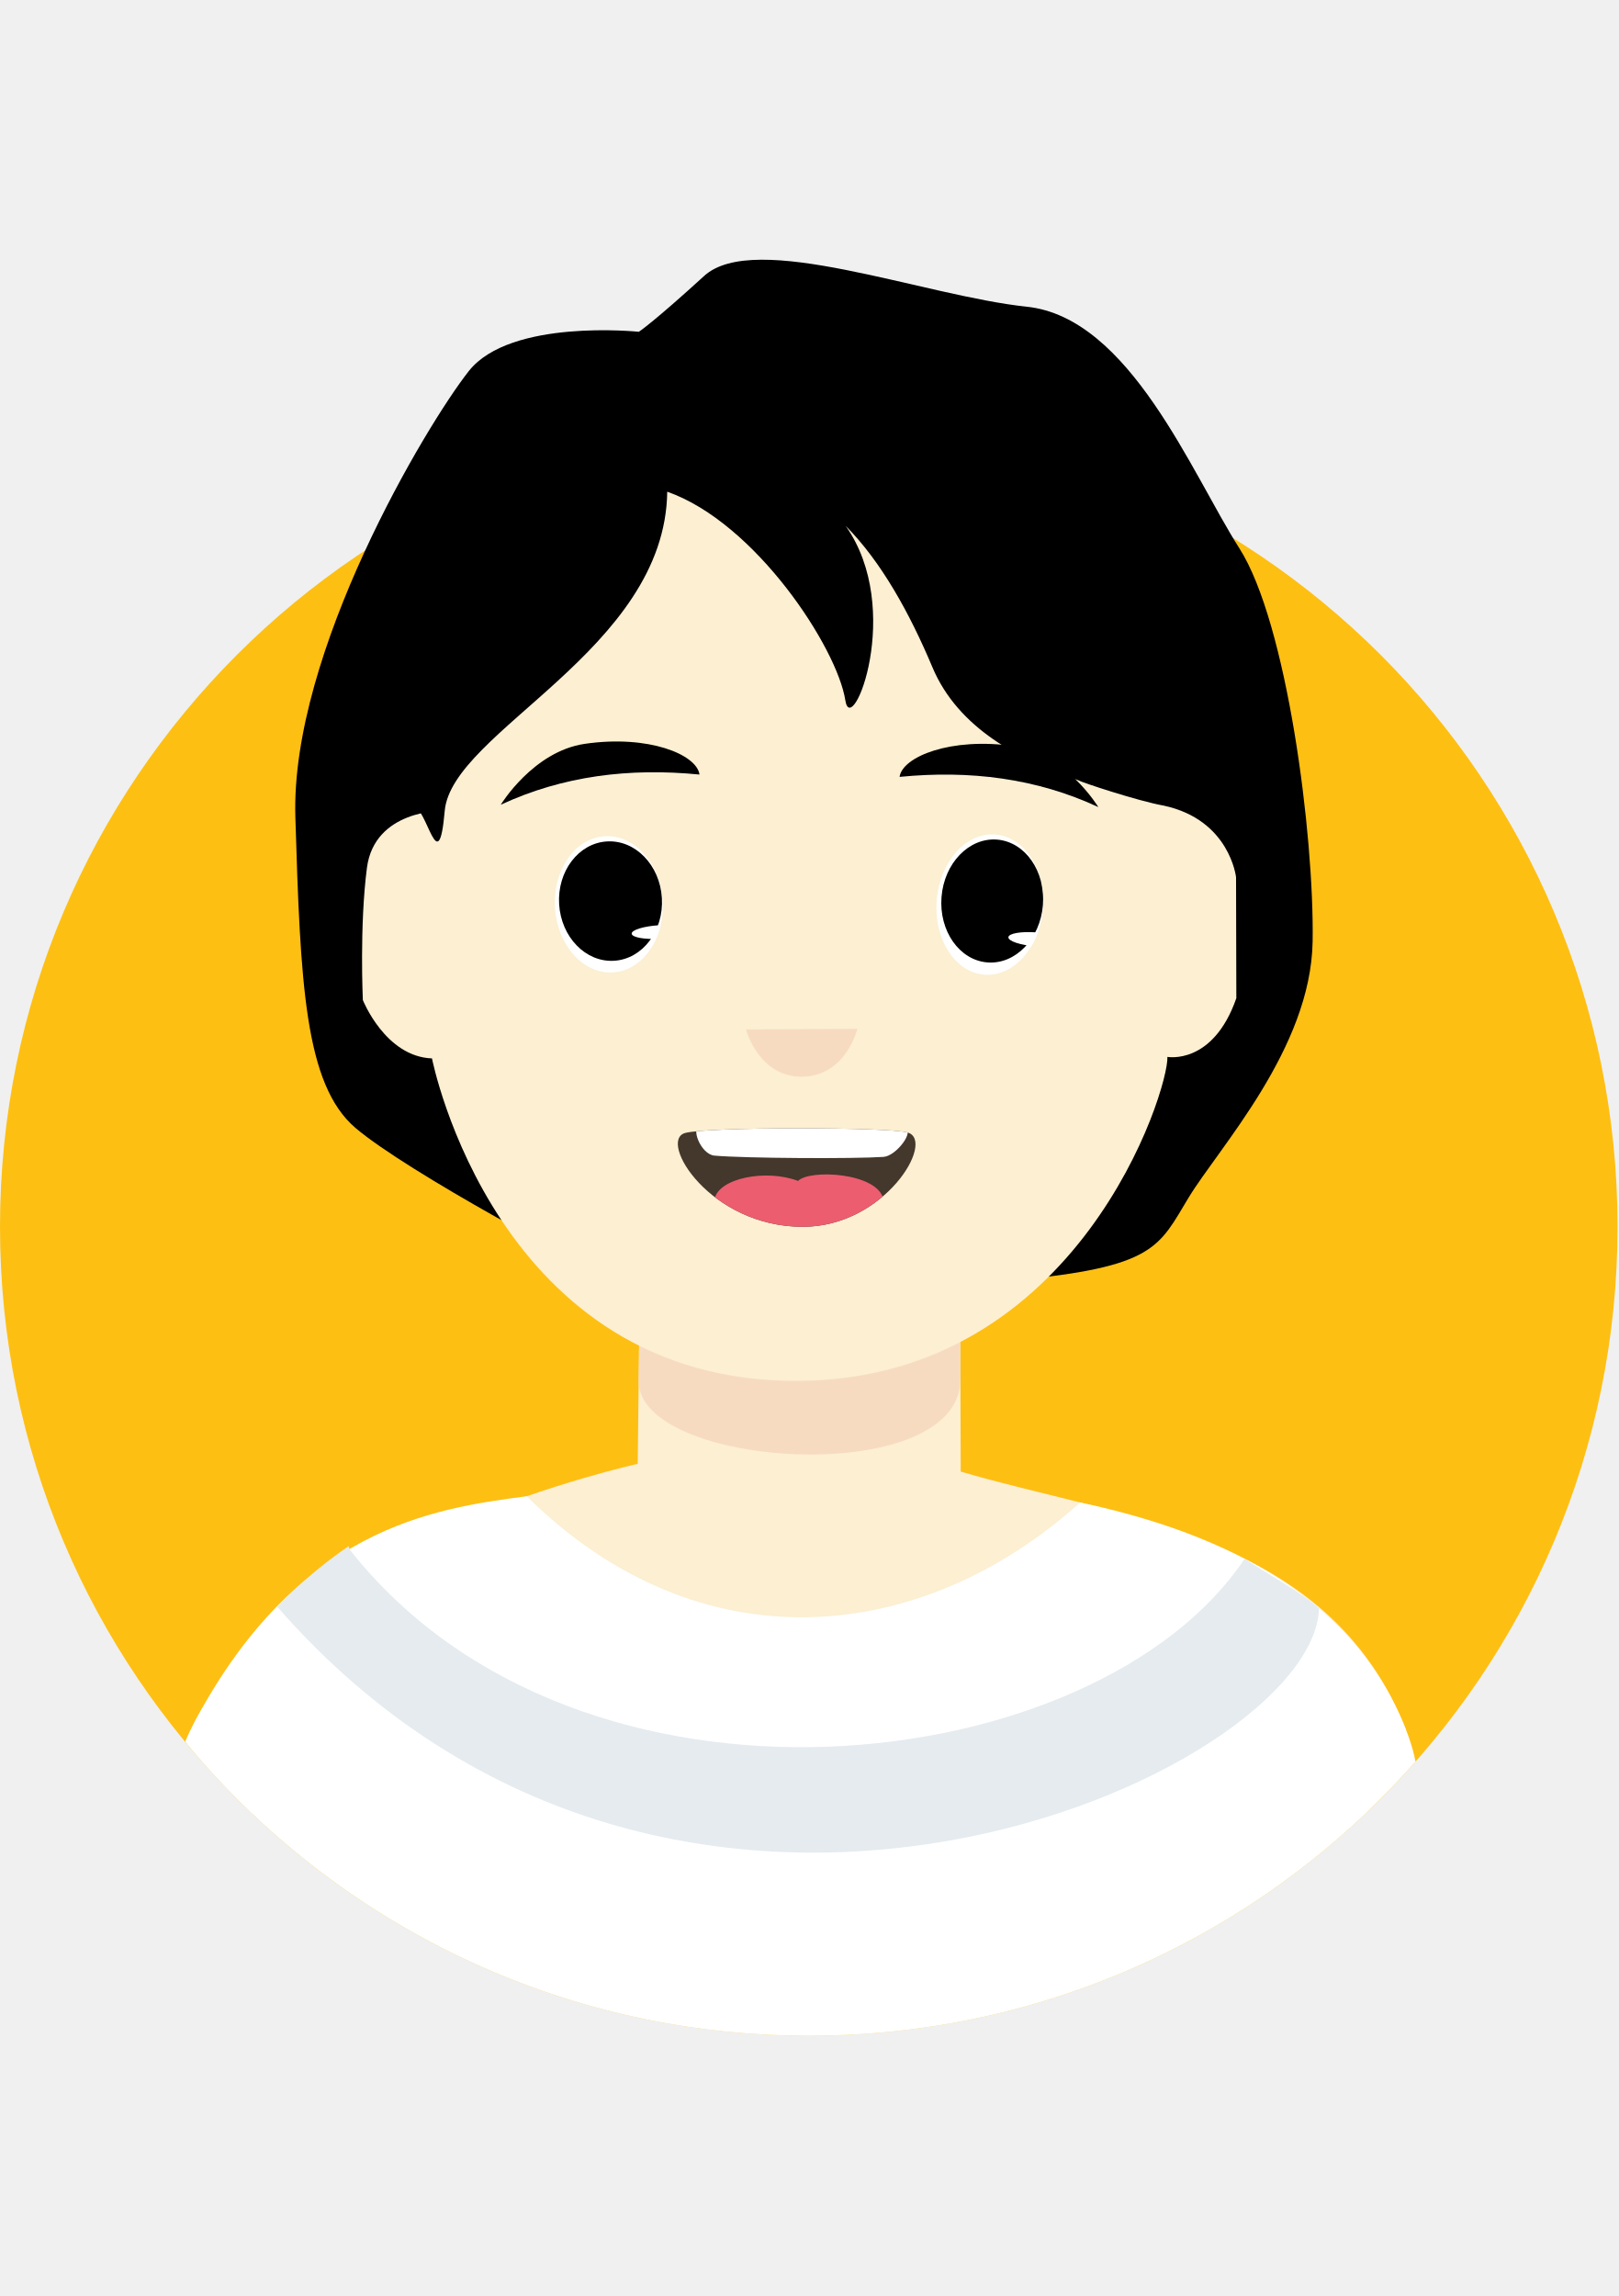
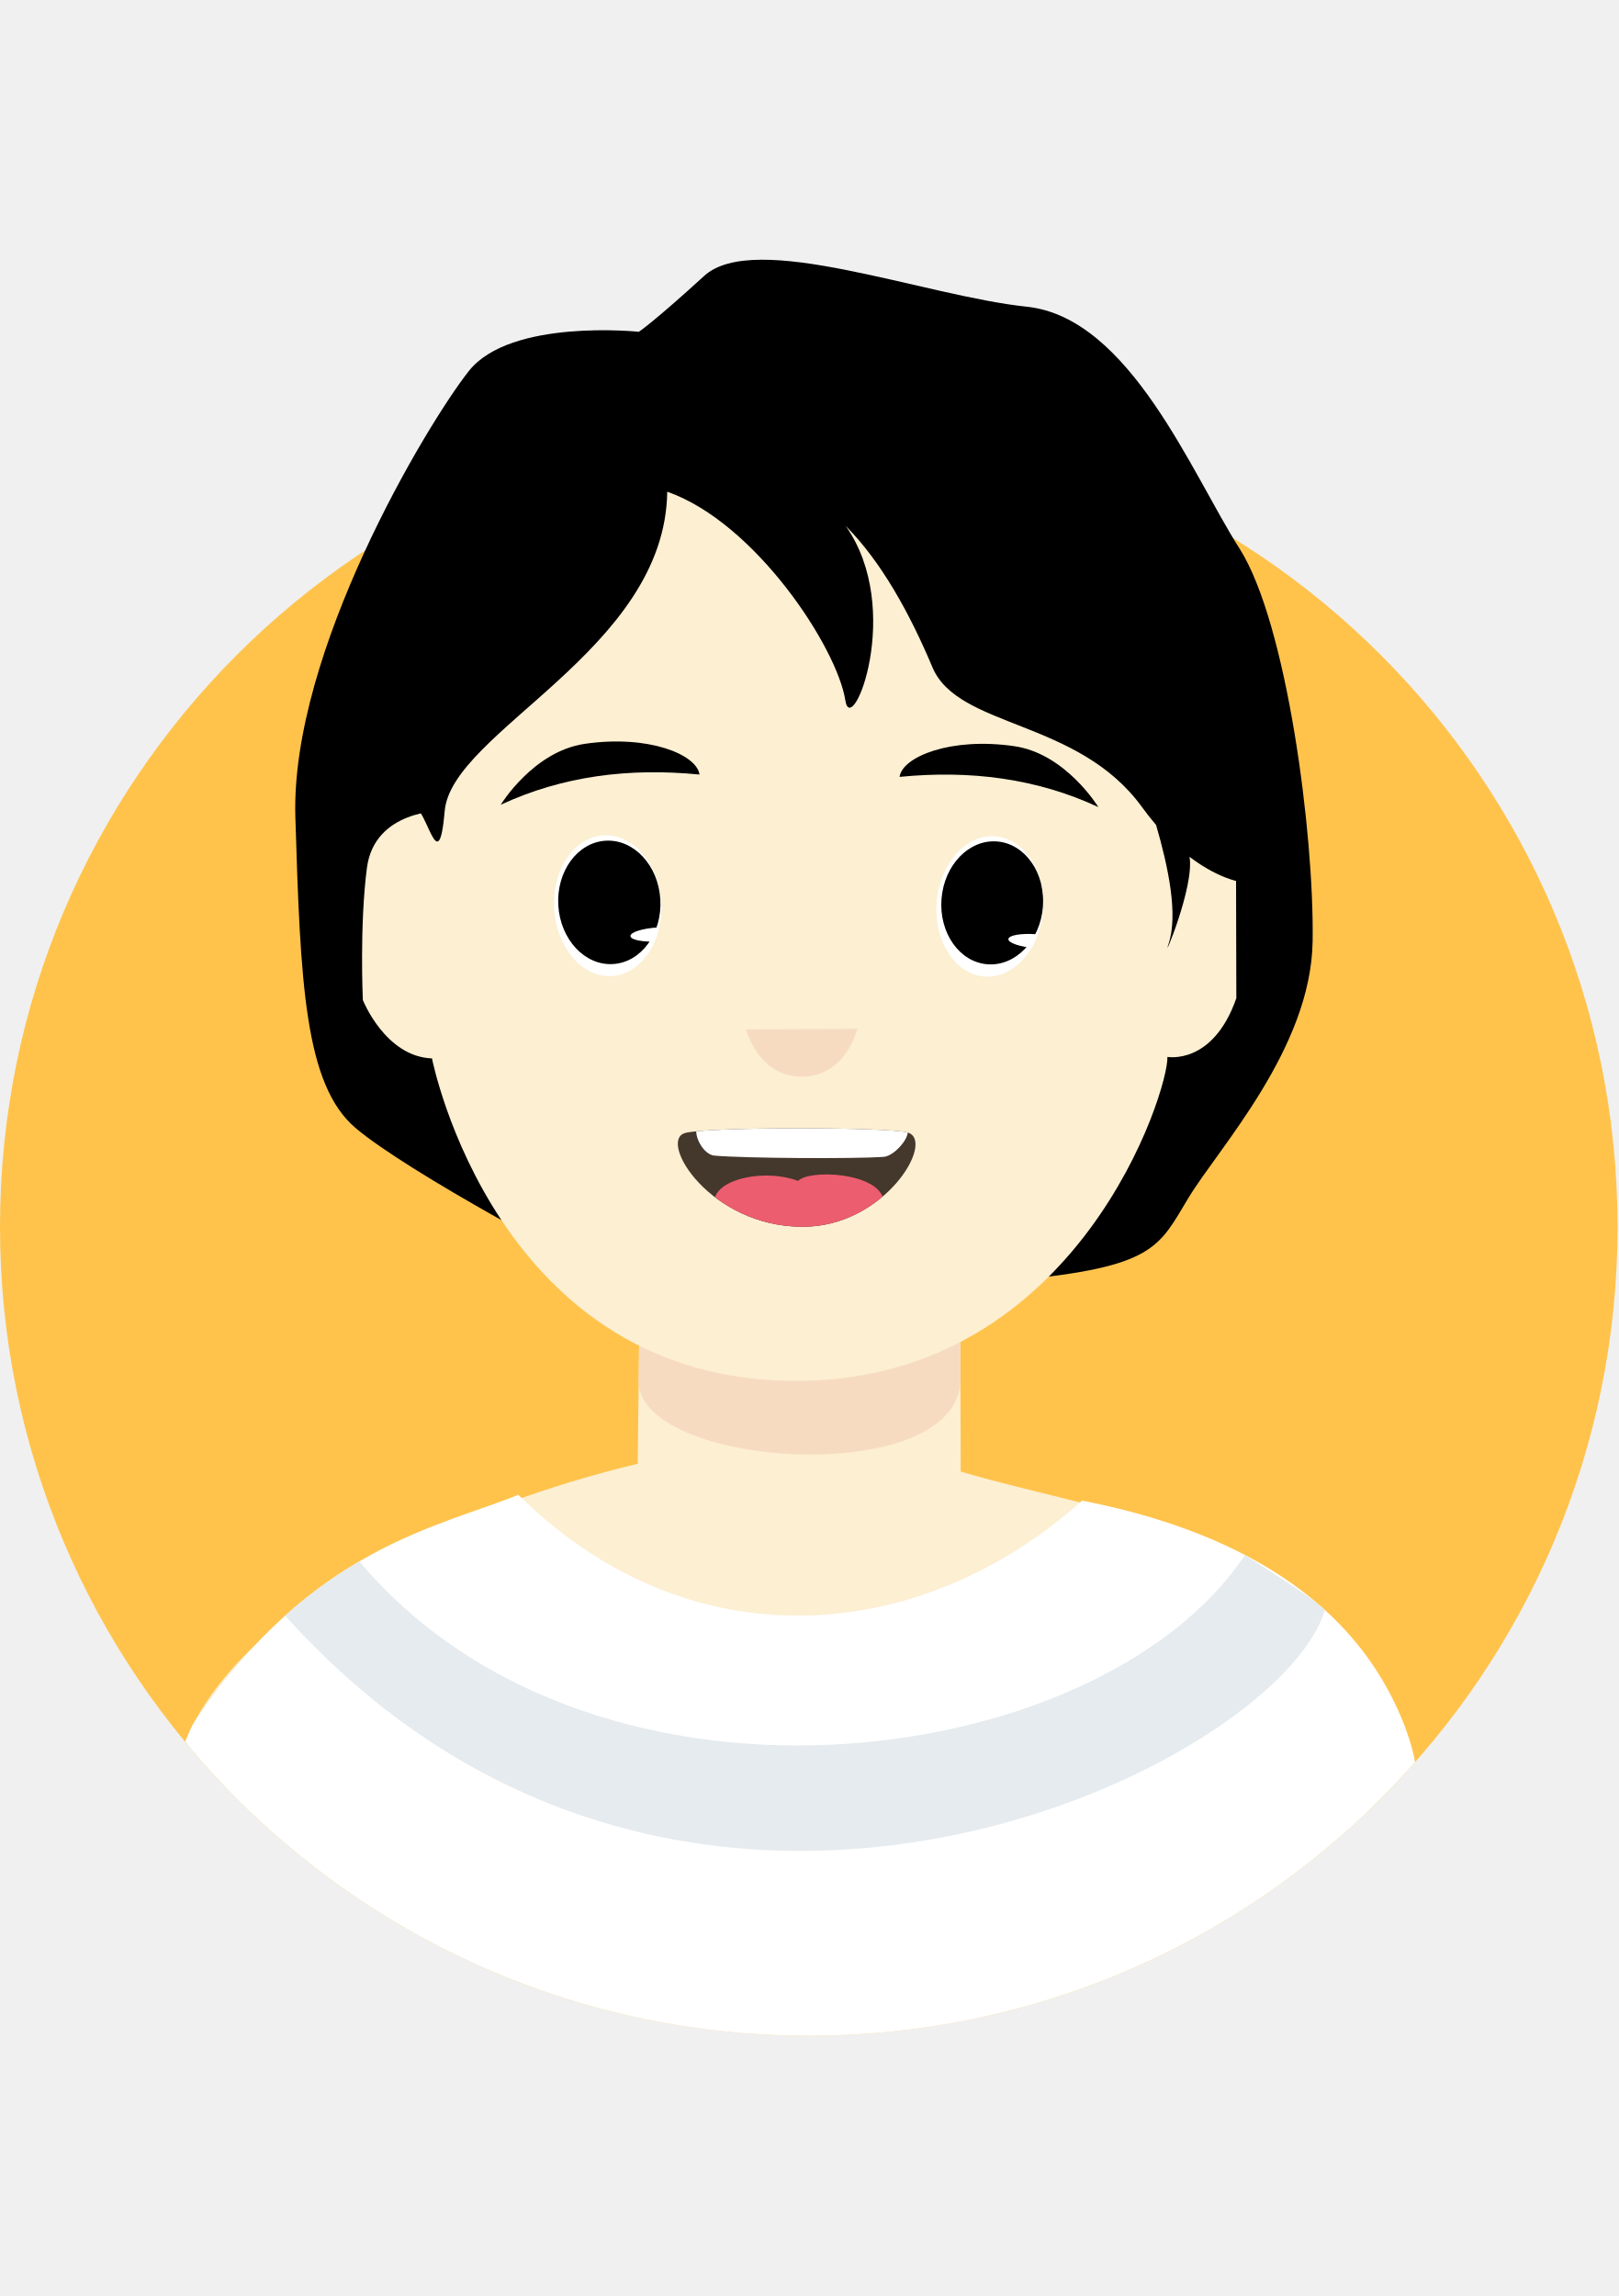
<svg xmlns="http://www.w3.org/2000/svg" width="100%" height="100%" viewBox="0 0 1749 2481" version="1.1" xml:space="preserve" style="fill-rule:evenodd;clip-rule:evenodd;stroke-linejoin:round;stroke-miterlimit:2;">
  <g id="wo" transform="matrix(1.48064,0,0,1.48064,-466.253,-510.578)">
    <g transform="matrix(1,0,0,1,15.2678,33.8025)">
-       <circle cx="889.926" cy="1206.36" r="590.295" style="fill:rgb(254,191,19);" />
+       <circle cx="889.926" cy="1206.36" r="590.295" style="fill:rgb(255,195,76);" />
      <clipPath id="_clip1">
        <circle cx="889.926" cy="1206.36" r="590.295" />
      </clipPath>
      <g clip-path="url(#_clip1)">
        <g transform="matrix(1,0,0,1,-15.2678,-33.8025)">
          <path d="M451.498,1617.64C453.218,1611.89 454.579,1605.69 457.689,1600.03C530.198,1468.03 780.336,1413.14 780.336,1413.14L781.349,1326.93L1015.79,1324.27L1016.1,1418.78C1129.23,1452.38 1284.65,1463.58 1341.07,1607.13C1338.14,1627.62 1327.83,1647.94 1312.04,1667.7C1206.12,1768.53 1062.83,1830.45 905.193,1830.45C722.91,1830.45 559.813,1747.65 451.498,1617.64Z" style="fill:rgb(252,239,210);" />
        </g>
        <g transform="matrix(1,0,0,1,-15.2678,-33.8025)">
          <path d="M781.349,1326.93L781.047,1352.62C780.27,1416.4 1013.27,1431.68 1015.88,1352.62L1015.79,1324.27L781.349,1326.93Z" style="fill:rgb(247,219,193);" />
        </g>
        <g transform="matrix(1,0,0,1,-15.2678,-33.8025)">
-           <path d="M450.045,1615.89C452.254,1610.69 454.797,1605.41 457.689,1600.03C532.334,1461.16 628.601,1445.88 699.307,1436.8C825.83,1561.84 987.466,1545.63 1103.27,1441.34C1192.36,1460.25 1299.64,1501.71 1341.07,1607.13C1362.99,1662.89 1336.18,1675.95 1320.39,1695.71C1214.47,1796.54 1056.1,1879.64 898.462,1879.64C715.362,1879.64 558.352,1746.91 450.045,1615.89Z" style="fill:white;" />
-         </g>
-         <g transform="matrix(1,0,0,1,-15.2678,-33.8025)">
-           <path d="M1277.59,1518.69C1274.04,1639.06 809.291,1851.58 517.226,1517.44C533.992,1499.99 551.537,1485.41 569.267,1473.25C569.613,1474.17 569.966,1475.08 570.327,1475.99C738.426,1689.02 1115.99,1643.68 1223.3,1482.41C1237.03,1491.87 1265.37,1507.11 1277.59,1518.69Z" style="fill:rgb(229,235,238);" />
+           <path d="M450.045,1615.89C452.254,1610.69 454.259,1605.08 457.689,1600.03C542.882,1474.48 634.117,1459.63 693.231,1435.74C819.754,1560.78 988.817,1544.28 1104.62,1439.98C1195.37,1457.67 1301.57,1500.28 1341.07,1607.13C1361.85,1663.32 1336.18,1675.95 1320.39,1695.71C1214.47,1796.54 1056.1,1879.64 898.462,1879.64C715.362,1879.64 558.352,1746.91 450.045,1615.89Z" style="fill:white;" />
+           <clipPath id="_clip2">
+             <path d="M450.045,1615.89C452.254,1610.69 454.259,1605.08 457.689,1600.03C542.882,1474.48 634.117,1459.63 693.231,1435.74C819.754,1560.78 988.817,1544.28 1104.62,1439.98C1195.37,1457.67 1301.57,1500.28 1341.07,1607.13C1361.85,1663.32 1336.18,1675.95 1320.39,1695.71C1214.47,1796.54 1056.1,1879.64 898.462,1879.64C715.362,1879.64 558.352,1746.91 450.045,1615.89Z" />
+           </clipPath>
+           <g clip-path="url(#_clip2)">
+             <path d="M1281.83,1519.74C1248.52,1634.42 809.291,1851.58 517.226,1517.44C533.992,1499.99 551.537,1485.41 569.267,1473.25C569.613,1474.17 569.966,1475.08 570.327,1475.99C738.426,1689.02 1116.29,1640.95 1223.59,1479.68C1237.32,1489.13 1269.61,1508.15 1281.83,1519.74Z" style="fill:rgb(229,235,238);" />
+           </g>
        </g>
      </g>
    </g>
    <path d="M781.173,586.98C781.173,586.98 687.408,577.112 657.046,615.664C625.999,655.086 526.797,820.82 530.476,941.286C534.156,1061.75 537.092,1136.37 574.438,1168.08C611.785,1199.79 741.478,1270.01 781.173,1286.94C820.868,1303.87 952.392,1288.87 1055.27,1279.19C1158.14,1269.52 1160.58,1254.93 1182.48,1218.78C1204.38,1182.62 1271.7,1110.14 1272.94,1031.96C1274.18,953.793 1254.11,799.203 1219.47,744.979C1184.83,690.756 1139.59,576.594 1064.27,568.672C988.957,560.75 865.799,512.452 828.796,546.25C791.793,580.048 781.173,586.98 781.173,586.98Z" />
    <path d="M874.016,591.699C874.016,591.699 607.207,575.034 637.368,936.509C637.368,936.509 588.184,935.91 582.696,978.258C577.208,1020.61 579.736,1074.69 579.736,1074.69C579.736,1074.69 596.123,1116.01 630.189,1117.27C630.189,1117.27 676.667,1354.86 898.86,1352.6C1102.78,1350.53 1168.09,1139.7 1166.95,1116.16C1166.95,1116.16 1200.18,1122.39 1217.26,1073.3L1217.05,985.036C1217.05,985.036 1212.52,943.073 1164.16,932.759C1164.16,932.759 1216.52,544.068 874.016,591.699Z" style="fill:rgb(252,239,210);" />
    <path d="M814.776,1171.75C830.383,1167.08 963.748,1167.26 977.452,1171.37C997.876,1177.51 960.661,1240.26 900.687,1240.16C833.072,1240.04 795.204,1177.6 814.776,1171.75Z" style="fill:rgb(68,55,43);" />
-     <clipPath id="_clip2">
+     <clipPath id="_clip3">
      <path d="M814.776,1171.75C830.383,1167.08 963.748,1167.26 977.452,1171.37C997.876,1177.51 960.661,1240.26 900.687,1240.16C833.072,1240.04 795.204,1177.6 814.776,1171.75Z" />
    </clipPath>
-     <g clip-path="url(#_clip2)">
+     <g clip-path="url(#_clip3)">
      <g transform="matrix(1,0,0,1,0,-1)">
        <path d="M826.367,1166.81C818.282,1167.99 826.358,1188.33 836.326,1189.21C859.076,1191.21 938.171,1191.61 959.77,1190.14C969.138,1189.5 983.347,1170.55 974.841,1169.07C952.608,1165.18 849.453,1163.46 826.367,1166.81Z" style="fill:white;" />
      </g>
      <g transform="matrix(1,0,0,1,0,-20)">
        <path d="M836.351,1240.16C839.173,1224.57 874.182,1217.81 897.363,1226.68C905.61,1218.04 955.475,1220.44 959.735,1240.16C961.173,1246.81 918.615,1267.53 898.051,1267.53C877.487,1267.53 835.138,1246.86 836.351,1240.16Z" style="fill:rgb(236,93,112);" />
      </g>
    </g>
    <g transform="matrix(0.717105,-0.00870501,0.00963115,0.793399,245.12,241.405)">
      <path d="M841.955,1086.56L955.307,1087.21C955.307,1087.21 943.388,1130.39 898.86,1130.6C854.332,1130.82 841.955,1086.56 841.955,1086.56Z" style="fill:rgb(247,219,193);" />
    </g>
-     <path d="M781.173,606.013L781.173,606.013C828.402,530.994 1003.06,599.376 1080.99,609.419C1184.95,622.817 1223.62,891.873 1164.16,932.759C1145.49,929.462 1102.93,915.323 1102.51,914.494C1059.15,899.567 1014.25,876.497 995.452,831.819C978.811,792.26 958.044,754.67 932.113,728.613C975.131,789.472 936.4,884.891 931.89,855.974C925.892,817.524 866.313,726.246 801.886,703.684C800.435,819.398 644.562,878.385 639.479,936.676C634.966,988.427 626.744,934.013 616.445,933.252C576.509,930.304 653.262,583.111 734.906,588.74C751.772,589.903 767.547,596.975 781.173,606.013Z" />
    <g>
      <path d="M971.473,911.809C973.425,897.231 1008.63,882.592 1055.23,889.404C1092.89,894.91 1116.52,933.841 1116.52,933.841C1071.39,912.83 1022.75,906.763 971.473,911.809Z" />
-       <g transform="matrix(1.03908,0.0815815,-0.0839217,1.06889,51.674,-158.083)">
+       <g transform="matrix(1.03908,0.0815815,-0.0839217,1.06889,51.674,-156.732)">
        <ellipse cx="1030.11" cy="1009.5" rx="37.324" ry="47.842" style="fill:white;" />
-         <clipPath id="_clip3">
+         <clipPath id="_clip4">
          <ellipse cx="1030.11" cy="1009.5" rx="37.324" ry="47.842" />
        </clipPath>
-         <g clip-path="url(#_clip3)">
+         <g clip-path="url(#_clip4)">
          <g transform="matrix(0.954173,2.01357e-17,4.54003e-17,0.876356,48.6975,122.273)">
            <ellipse cx="1030.11" cy="1009.5" rx="37.324" ry="47.842" />
          </g>
          <g transform="matrix(0.520893,-2.71449e-17,2.49581e-17,0.0994141,527.738,930.297)">
            <ellipse cx="1030.11" cy="1009.5" rx="37.324" ry="47.842" style="fill:white;" />
          </g>
        </g>
      </g>
    </g>
    <g transform="matrix(-1,0,0,1,1796.91,-1.70454)">
      <path d="M971.473,911.809C973.425,897.231 1008.63,882.592 1055.23,889.404C1092.89,894.91 1116.52,933.841 1116.52,933.841C1071.39,912.83 1022.75,906.763 971.473,911.809Z" />
-       <g transform="matrix(-1.05292,-0.0633646,-0.0624975,1.03852,2185.37,23.4039)">
+       <g transform="matrix(-1.04533,-0.0629079,-0.0646027,1.0735,2180.53,-11.3649)">
        <ellipse cx="1030.11" cy="1009.5" rx="37.324" ry="47.842" style="fill:white;" />
-         <clipPath id="_clip4">
+         <clipPath id="_clip5">
          <ellipse cx="1030.11" cy="1009.5" rx="37.324" ry="47.842" />
        </clipPath>
-         <g clip-path="url(#_clip4)">
+         <g clip-path="url(#_clip5)">
          <g transform="matrix(0.954173,-6.34789e-18,4.54003e-17,0.876356,48.5106,122.634)">
            <ellipse cx="1030.11" cy="1009.5" rx="37.324" ry="47.842" />
          </g>
          <g transform="matrix(0.520893,-4.16026e-17,2.49581e-17,0.0994141,527.551,930.657)">
            <ellipse cx="1030.11" cy="1009.5" rx="37.324" ry="47.842" style="fill:white;" />
          </g>
        </g>
      </g>
    </g>
+     <g transform="matrix(0.675382,0,0,0.675382,314.899,344.835)">
+       <path d="M1249.35,891.417C1244.29,885.523 1239.2,879.1 1234.13,872.108C1165.02,776.754 1035.49,787.201 1007.66,721.049C983.017,662.477 952.269,606.82 913.874,568.238C977.568,658.348 920.221,799.63 913.543,756.815C904.664,699.883 816.448,564.733 721.055,531.327C718.906,702.659 488.113,789.997 480.587,876.305C473.905,952.93 461.731,872.362 446.483,871.236C387.351,866.87 500.995,352.802 621.881,361.136C646.854,362.858 670.211,373.329 690.386,386.711L690.386,386.71C760.316,275.635 1018.92,376.884 1134.3,391.754C1279.74,410.497 1463.69,898.602 1351.67,953.321C1347.23,955.491 1319.72,951.888 1285.48,925.848L1285.48,925.848C1291.09,957.783 1255.36,1041.94 1262.68,1020.41C1273.6,988.303 1262.39,936.489 1249.35,891.417Z" />
+     </g>
  </g>
</svg>
